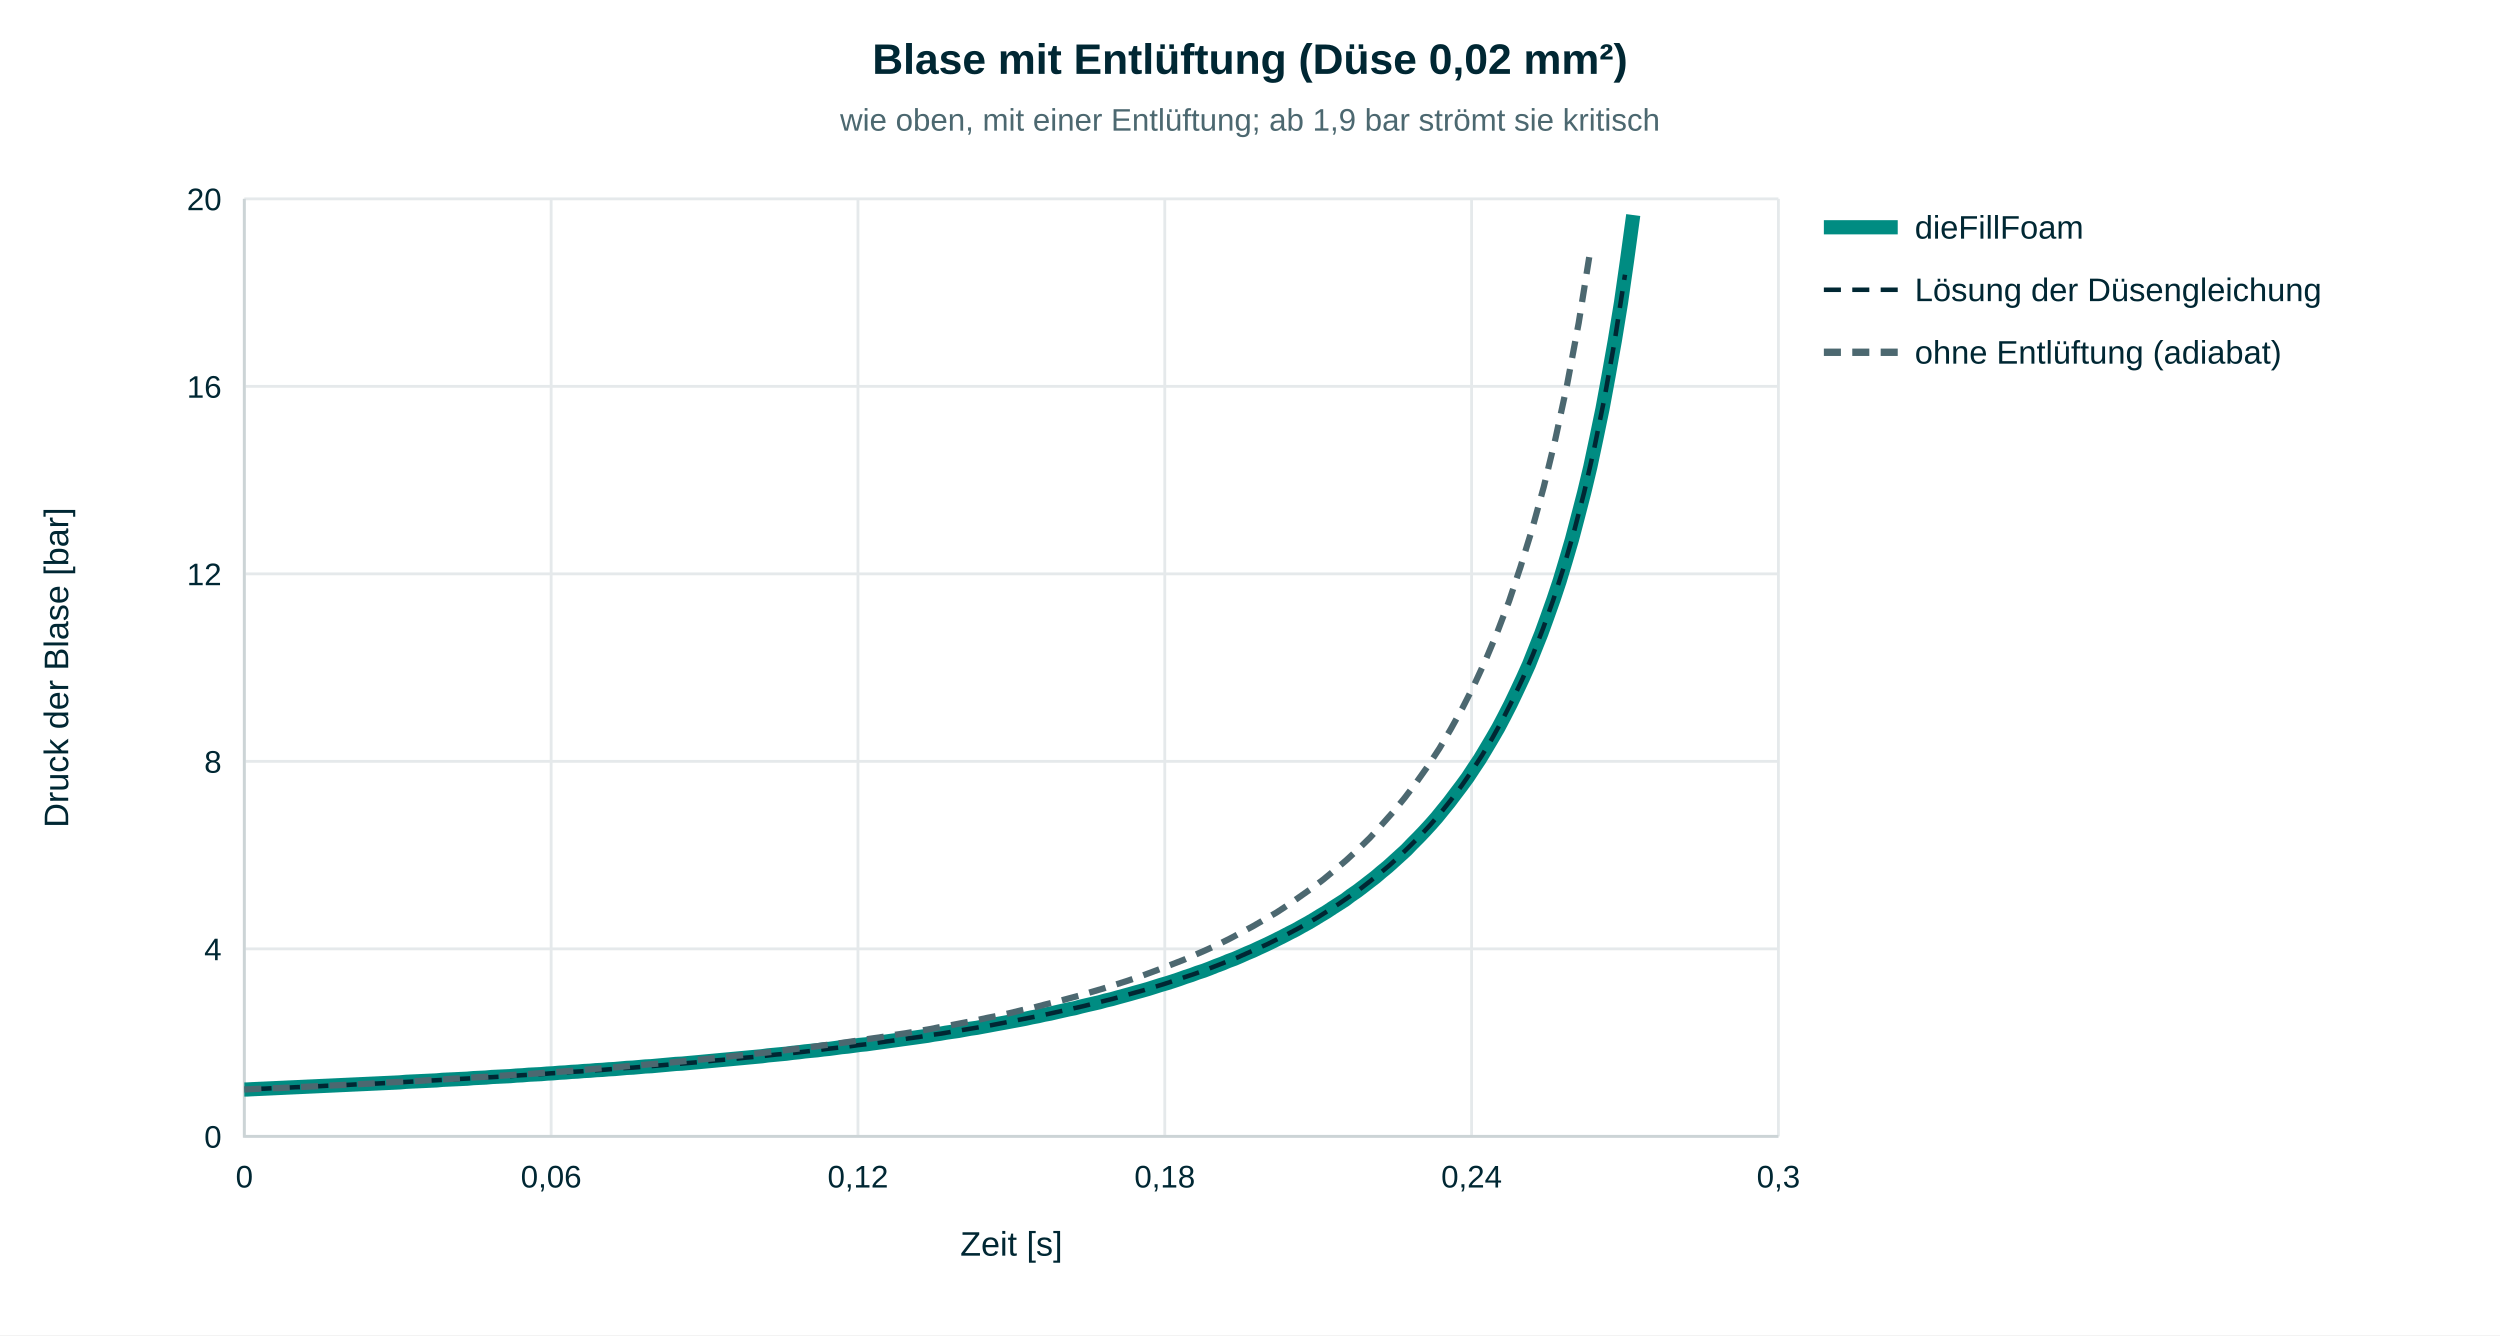
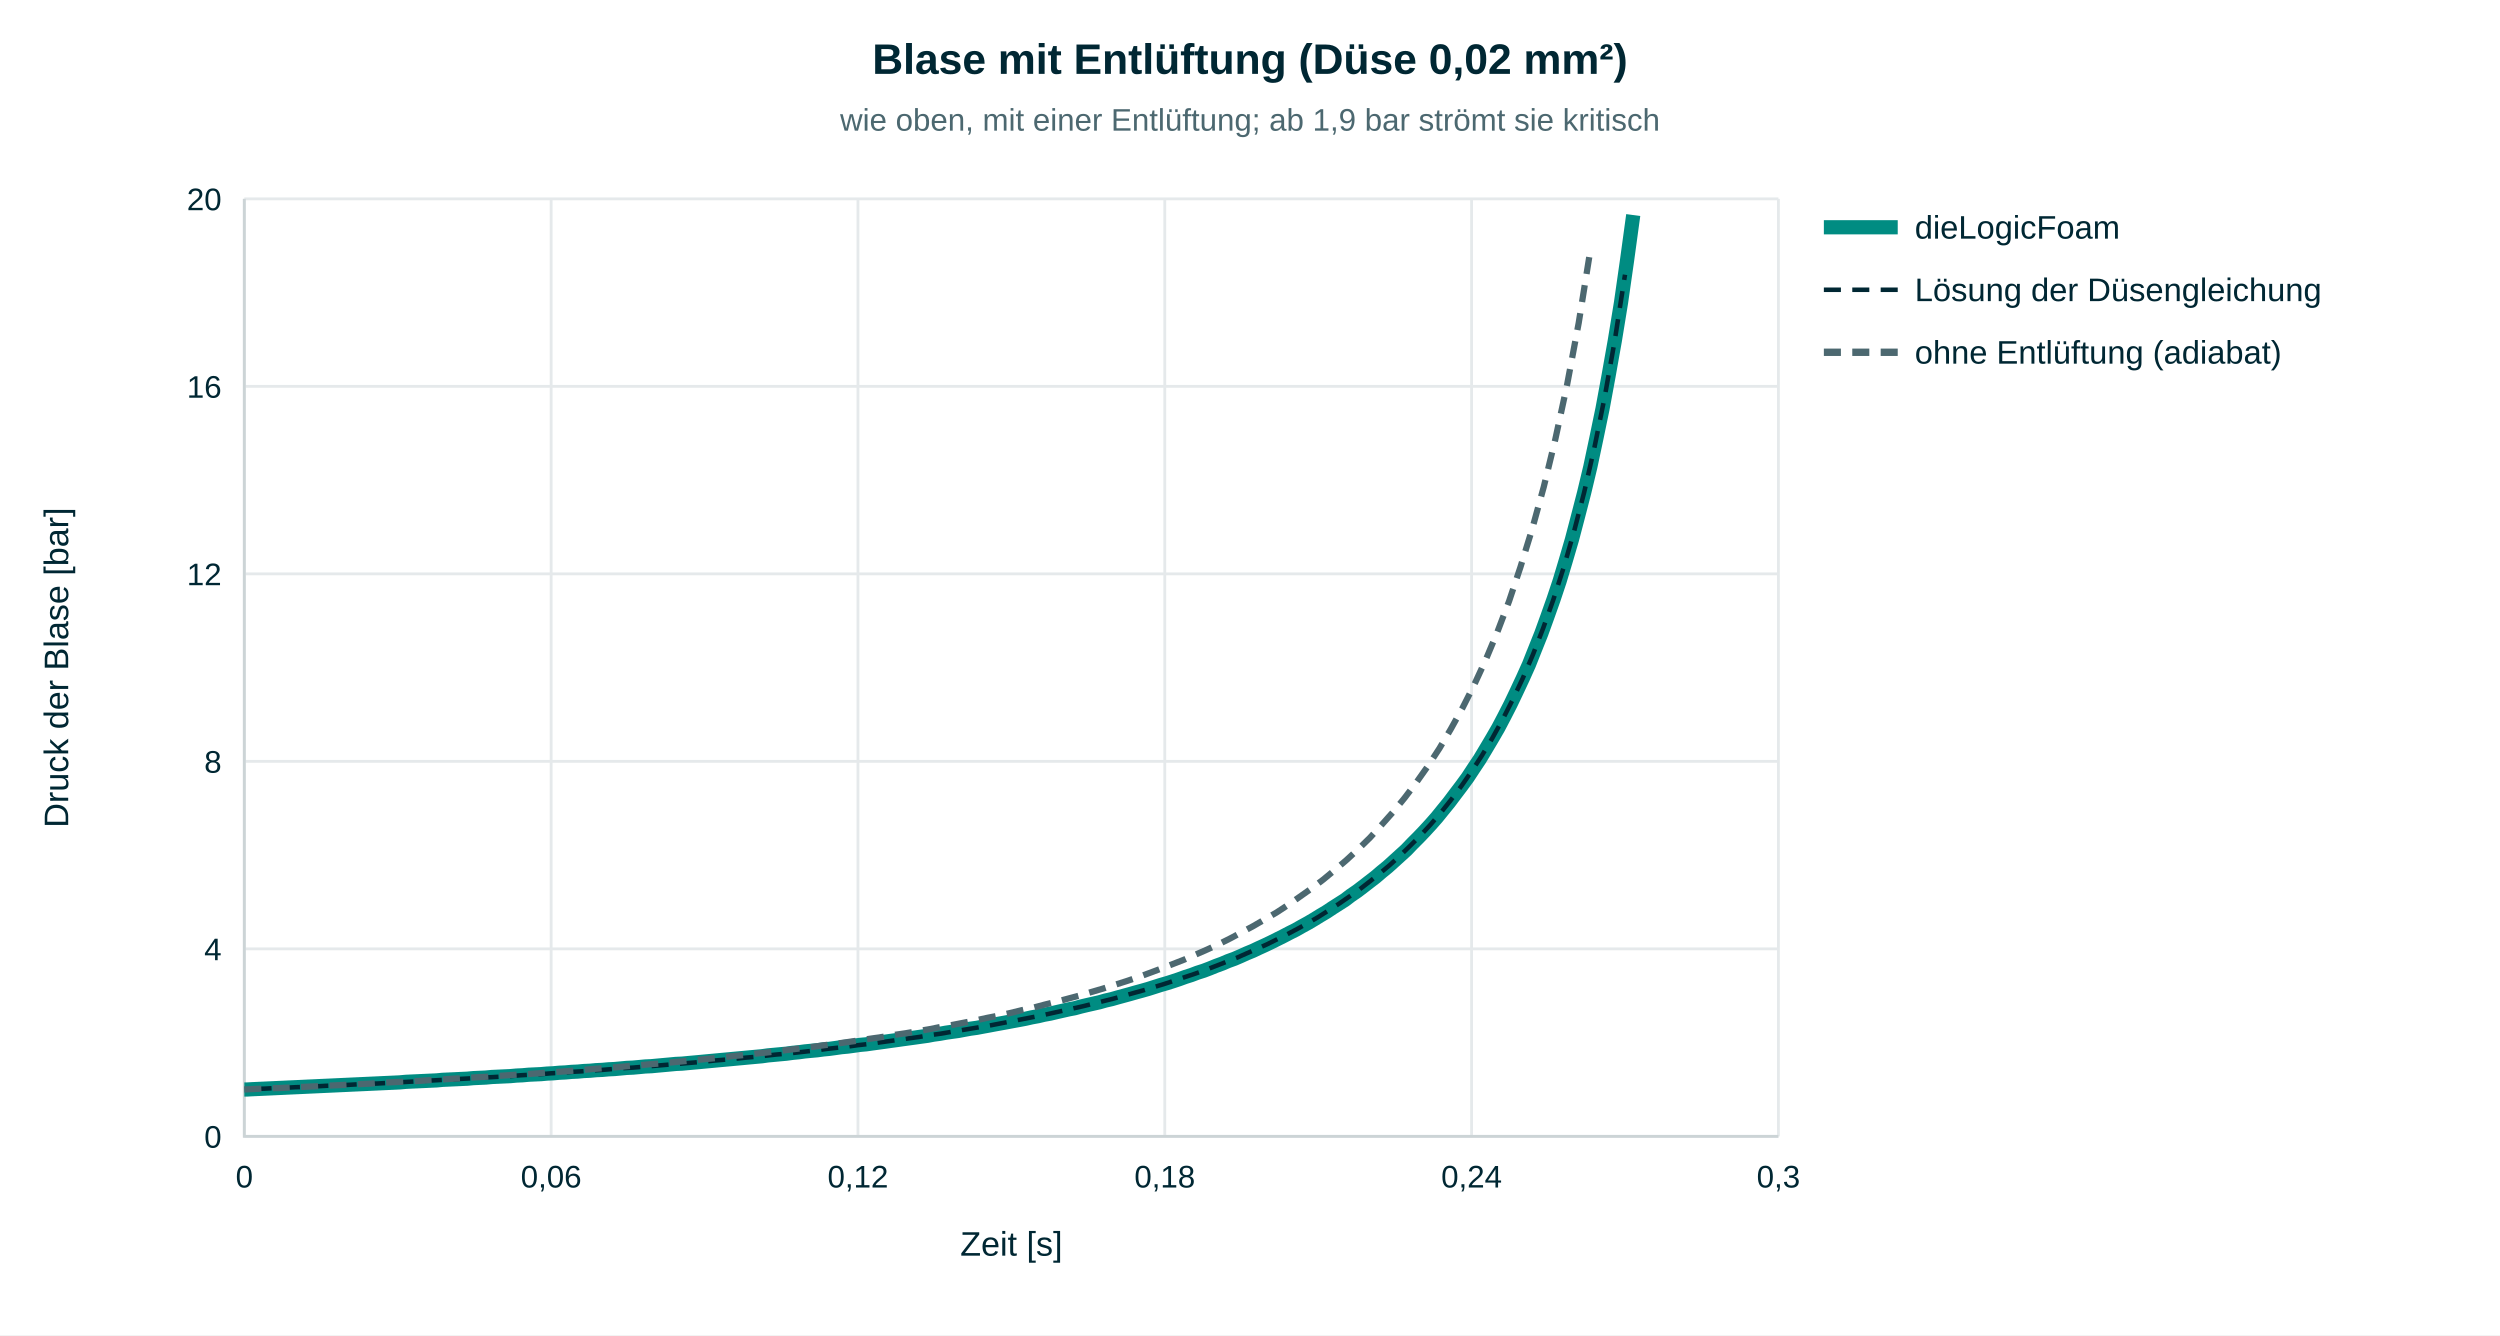
<svg xmlns="http://www.w3.org/2000/svg" viewBox="0 0 880 470" font-family="Arial, Helvetica, sans-serif" role="img">
  <rect x="0" y="0" width="880" height="470" fill="#ffffff" class="f-surface" />
  <text x="440.0" y="26" font-size="15" font-weight="700" fill="#002733" class="f-text" text-anchor="middle">Blase mit Entlüftung (Düse 0,02 mm²)</text>
  <text x="440.0" y="46" font-size="11" fill="#4c6870" class="f-muted" text-anchor="middle">wie oben, mit einer Entlüftung; ab 1,9 bar strömt sie kritisch</text>
  <path d="M86 400.0H626" stroke="#e5e9eb" stroke-width="1" class="s-border-light" />
  <text x="78" y="404.0" font-size="11" fill="#002733" class="f-text" text-anchor="end">0</text>
  <path d="M86.0 70V400" stroke="#e5e9eb" stroke-width="1" class="s-border-light" />
  <text x="86.0" y="418" font-size="11" fill="#002733" class="f-text" text-anchor="middle">0</text>
  <path d="M86 334.0H626" stroke="#e5e9eb" stroke-width="1" class="s-border-light" />
  <text x="78" y="338.0" font-size="11" fill="#002733" class="f-text" text-anchor="end">4</text>
  <path d="M194.0 70V400" stroke="#e5e9eb" stroke-width="1" class="s-border-light" />
  <text x="194.0" y="418" font-size="11" fill="#002733" class="f-text" text-anchor="middle">0,06</text>
  <path d="M86 268.0H626" stroke="#e5e9eb" stroke-width="1" class="s-border-light" />
  <text x="78" y="272.0" font-size="11" fill="#002733" class="f-text" text-anchor="end">8</text>
  <path d="M302.0 70V400" stroke="#e5e9eb" stroke-width="1" class="s-border-light" />
  <text x="302.0" y="418" font-size="11" fill="#002733" class="f-text" text-anchor="middle">0,12</text>
  <path d="M86 202.0H626" stroke="#e5e9eb" stroke-width="1" class="s-border-light" />
  <text x="78" y="206.0" font-size="11" fill="#002733" class="f-text" text-anchor="end">12</text>
  <path d="M410.0 70V400" stroke="#e5e9eb" stroke-width="1" class="s-border-light" />
  <text x="410.0" y="418" font-size="11" fill="#002733" class="f-text" text-anchor="middle">0,18</text>
  <path d="M86 136.0H626" stroke="#e5e9eb" stroke-width="1" class="s-border-light" />
  <text x="78" y="140.0" font-size="11" fill="#002733" class="f-text" text-anchor="end">16</text>
  <path d="M518.0 70V400" stroke="#e5e9eb" stroke-width="1" class="s-border-light" />
  <text x="518.0" y="418" font-size="11" fill="#002733" class="f-text" text-anchor="middle">0,24</text>
  <path d="M86 70.0H626" stroke="#e5e9eb" stroke-width="1" class="s-border-light" />
  <text x="78" y="74.0" font-size="11" fill="#002733" class="f-text" text-anchor="end">20</text>
  <path d="M626.0 70V400" stroke="#e5e9eb" stroke-width="1" class="s-border-light" />
  <text x="626.0" y="418" font-size="11" fill="#002733" class="f-text" text-anchor="middle">0,3</text>
  <path d="M86 70V400H626" fill="none" stroke="#ccd4d6" stroke-width="1" class="s-border" />
  <text x="356.0" y="442" font-size="12" fill="#002733" class="f-text" text-anchor="middle">Zeit [s]</text>
  <text x="24" y="235.0" font-size="12" fill="#002733" class="f-text" text-anchor="middle" transform="rotate(-90 24 235.0)">Druck der Blase [bar]</text>
  <polyline points="86.0,383.5 86.0,383.5 86.1,383.5 86.3,383.5 87.0,383.5 88.8,383.4 91.0,383.3 93.2,383.2 95.4,383.1 97.5,383.0 99.7,382.9 101.8,382.8 104.0,382.7 106.2,382.6 108.3,382.5 110.5,382.4 112.6,382.3 114.8,382.2 117.0,382.1 119.1,382.0 121.3,381.9 123.4,381.8 125.6,381.7 127.8,381.6 129.9,381.5 132.1,381.4 134.2,381.3 136.4,381.2 138.6,381.1 140.7,381.0 142.9,380.8 145.0,380.7 147.2,380.6 149.4,380.5 151.5,380.4 153.7,380.3 155.8,380.1 158.0,380.0 160.2,379.9 162.3,379.8 164.5,379.7 166.6,379.5 168.8,379.4 171.0,379.3 173.1,379.1 175.3,379.0 177.4,378.9 179.6,378.8 181.8,378.6 183.9,378.5 186.1,378.3 188.2,378.2 190.4,378.1 192.6,377.9 194.7,377.8 196.9,377.6 199.0,377.5 201.2,377.3 203.4,377.2 205.5,377.0 207.7,376.9 209.8,376.7 212.0,376.6 214.2,376.4 216.3,376.3 218.5,376.1 220.6,375.9 222.8,375.8 225.0,375.6 227.1,375.4 229.3,375.3 231.4,375.1 233.6,374.9 235.8,374.7 237.9,374.5 240.1,374.4 242.2,374.2 244.4,374.0 246.6,373.8 248.7,373.6 250.9,373.4 253.0,373.2 255.2,373.0 257.4,372.8 259.5,372.6 261.7,372.4 263.8,372.2 266.0,372.0 268.2,371.8 270.3,371.5 272.5,371.3 274.6,371.1 276.8,370.9 279.0,370.6 281.1,370.4 283.3,370.1 285.4,369.9 287.6,369.7 289.8,369.4 291.9,369.2 294.1,368.9 296.2,368.6 298.4,368.4 300.6,368.1 302.7,367.8 304.9,367.6 307.0,367.3 309.2,367.0 311.4,366.7 313.5,366.4 315.7,366.1 317.8,365.8 320.0,365.5 322.2,365.2 324.3,364.9 326.5,364.6 328.6,364.2 330.8,363.9 333.0,363.5 335.1,363.2 337.3,362.9 339.4,362.5 341.6,362.1 343.8,361.8 345.9,361.4 348.1,361.0 350.2,360.6 352.4,360.2 354.6,359.8 356.7,359.4 358.9,359.0 361.0,358.6 363.2,358.1 365.4,357.7 367.5,357.2 369.7,356.8 371.8,356.3 374.0,355.8 376.2,355.3 378.3,354.9 380.5,354.3 382.6,353.8 384.8,353.3 387.0,352.8 389.1,352.2 391.3,351.7 393.4,351.1 395.6,350.5 397.8,349.9 399.9,349.3 402.1,348.7 404.2,348.1 406.4,347.4 408.6,346.7 410.7,346.1 412.9,345.4 415.0,344.7 417.2,343.9 419.4,343.2 421.5,342.4 423.7,341.7 425.8,340.9 428.0,340.0 430.2,339.2 432.3,338.3 434.5,337.5 436.6,336.6 438.8,335.6 441.0,334.7 443.1,333.7 445.3,332.7 447.4,331.7 449.6,330.6 451.8,329.5 453.9,328.4 456.1,327.3 458.2,326.1 460.4,324.9 462.6,323.6 464.7,322.3 466.9,321.0 469.0,319.6 471.2,318.2 473.4,316.8 475.5,315.2 477.7,313.7 479.8,312.1 482.0,310.4 484.2,308.7 486.3,306.9 488.5,305.1 490.6,303.2 492.8,301.2 495.0,299.2 497.1,297.0 499.3,294.8 501.4,292.6 503.6,290.2 505.8,287.7 507.9,285.1 510.1,282.4 512.2,279.6 514.4,276.7 516.6,273.7 518.7,270.5 520.9,267.2 523.0,263.7 525.2,260.0 527.4,256.2 529.5,252.2 531.7,247.9 533.8,243.5 536.0,238.8 538.2,233.9 540.3,228.6 542.5,223.1 544.6,217.3 546.8,211.1 549.0,204.5 551.1,197.5 553.3,190.0 555.4,182.0 557.6,173.5 559.8,164.3 561.9,154.4 564.1,143.8 566.2,132.4 568.4,120.0 570.6,106.5 572.7,91.8 574.9,75.7" fill="none" stroke="#008c82" stroke-width="5" stroke-linejoin="round" class="s-primary" />
  <path d="M642 80h26" stroke="#008c82" stroke-width="5" class="s-primary" />
-   <text x="674" y="84" font-size="11.5" fill="#002733" class="f-text">dieFillFoam</text>
+   <text x="674" y="84" font-size="11.5" fill="#002733" class="f-text">dieLogicFoam</text>
  <polyline points="89.6,383.3 93.2,383.2 96.8,383.0 100.4,382.9 104.0,382.7 107.6,382.6 111.2,382.4 114.8,382.2 118.4,382.1 122.0,381.9 125.6,381.7 129.2,381.5 132.8,381.4 136.4,381.2 140.0,381.0 143.6,380.8 147.2,380.6 150.8,380.4 154.4,380.2 158.0,380.0 161.6,379.8 165.2,379.6 168.8,379.4 172.4,379.2 176.0,379.0 179.6,378.8 183.2,378.5 186.8,378.3 190.4,378.1 194.0,377.8 197.6,377.6 201.2,377.3 204.8,377.1 208.4,376.8 212.0,376.6 215.6,376.3 219.2,376.0 222.8,375.8 226.4,375.5 230.0,375.2 233.6,374.9 237.2,374.6 240.8,374.3 244.4,374.0 248.0,373.7 251.6,373.3 255.2,373.0 258.8,372.7 262.4,372.3 266.0,372.0 269.6,371.6 273.2,371.2 276.8,370.9 280.4,370.5 284.0,370.1 287.6,369.7 291.2,369.2 294.8,368.8 298.4,368.4 302.0,367.9 305.6,367.5 309.2,367.0 312.8,366.5 316.4,366.0 320.0,365.5 323.6,365.0 327.2,364.4 330.8,363.9 334.4,363.3 338.0,362.7 341.6,362.1 345.2,361.5 348.8,360.9 352.4,360.2 356.0,359.5 359.6,358.8 363.2,358.1 366.8,357.4 370.4,356.6 374.0,355.8 377.6,355.0 381.2,354.2 384.8,353.3 388.4,352.4 392.0,351.5 395.6,350.5 399.2,349.5 402.8,348.5 406.4,347.4 410.0,346.3 413.6,345.1 417.2,343.9 420.8,342.7 424.4,341.4 428.0,340.0 431.6,338.6 435.2,337.2 438.8,335.6 442.4,334.0 446.0,332.4 449.6,330.6 453.2,328.8 456.8,326.9 460.4,324.9 464.0,322.8 467.6,320.5 471.2,318.2 474.8,315.7 478.4,313.2 482.0,310.4 485.6,307.5 489.2,304.5 492.8,301.2 496.4,297.7 500.0,294.1 503.6,290.2 507.2,286.0 510.8,281.5 514.4,276.7 518.0,271.5 521.6,266.0 525.2,260.0 528.8,253.5 532.4,246.4 536.0,238.8 539.6,230.4 543.2,221.1 546.8,211.0 550.4,199.8 554.0,187.3 557.6,173.4 561.2,157.7 564.8,140.0 568.4,119.8 572.0,96.7" fill="none" stroke="#002733" stroke-width="1.6" stroke-linejoin="round" stroke-dasharray="6 4" class="s-text" />
  <path d="M642 102h26" stroke="#002733" stroke-width="1.6" stroke-dasharray="6 4" class="s-text" />
  <text x="674" y="106" font-size="11.5" fill="#002733" class="f-text">Lösung der Düsengleichung</text>
  <polyline points="86.0,383.5 90.1,383.3 94.2,383.1 98.3,383.0 102.3,382.8 106.4,382.6 110.5,382.4 114.6,382.2 118.7,382.0 122.8,381.8 126.8,381.6 130.9,381.4 135.0,381.1 139.1,380.9 143.2,380.7 147.3,380.5 151.3,380.2 155.4,380.0 159.5,379.7 163.6,379.5 167.7,379.2 171.8,379.0 175.8,378.7 179.9,378.4 184.0,378.2 188.1,377.9 192.2,377.6 196.3,377.3 200.4,377.0 204.4,376.7 208.5,376.3 212.6,376.0 216.7,375.7 220.8,375.3 224.9,375.0 228.9,374.6 233.0,374.3 237.1,373.9 241.2,373.5 245.3,373.1 249.4,372.7 253.4,372.3 257.5,371.8 261.6,371.4 265.7,370.9 269.8,370.5 273.9,370.0 277.9,369.5 282.0,369.0 286.1,368.5 290.2,367.9 294.3,367.4 298.4,366.8 302.5,366.2 306.5,365.6 310.6,365.0 314.7,364.3 318.8,363.7 322.9,363.0 327.0,362.3 331.0,361.5 335.1,360.8 339.2,360.0 343.3,359.2 347.4,358.3 351.5,357.5 355.5,356.6 359.6,355.6 363.7,354.7 367.8,353.6 371.9,352.6 376.0,351.5 380.1,350.4 384.1,349.2 388.2,348.0 392.3,346.7 396.4,345.4 400.5,344.0 404.6,342.5 408.6,341.0 412.7,339.4 416.8,337.8 420.9,336.0 425.0,334.2 429.1,332.3 433.1,330.3 437.2,328.1 441.3,325.9 445.4,323.5 449.5,321.1 453.6,318.4 457.6,315.6 461.7,312.7 465.8,309.6 469.9,306.2 474.0,302.7 478.1,298.9 482.2,294.9 486.2,290.5 490.3,285.9 494.4,280.9 498.5,275.5 502.6,269.7 506.7,263.4 510.7,256.6 514.8,249.2 518.9,241.1 523.0,232.2 527.1,222.4 531.2,211.6 535.2,199.6 539.3,186.3 543.4,171.4 547.5,154.5 551.6,135.5 555.7,113.7 559.7,88.7" fill="none" stroke="#4c6870" stroke-width="2.2" stroke-linejoin="round" stroke-dasharray="6 4" class="s-muted" />
  <path d="M642 124h26" stroke="#4c6870" stroke-width="2.6" stroke-dasharray="6 4" class="s-muted" />
  <text x="674" y="128" font-size="11.5" fill="#002733" class="f-text">ohne Entlüftung (adiabat)</text>
</svg>
